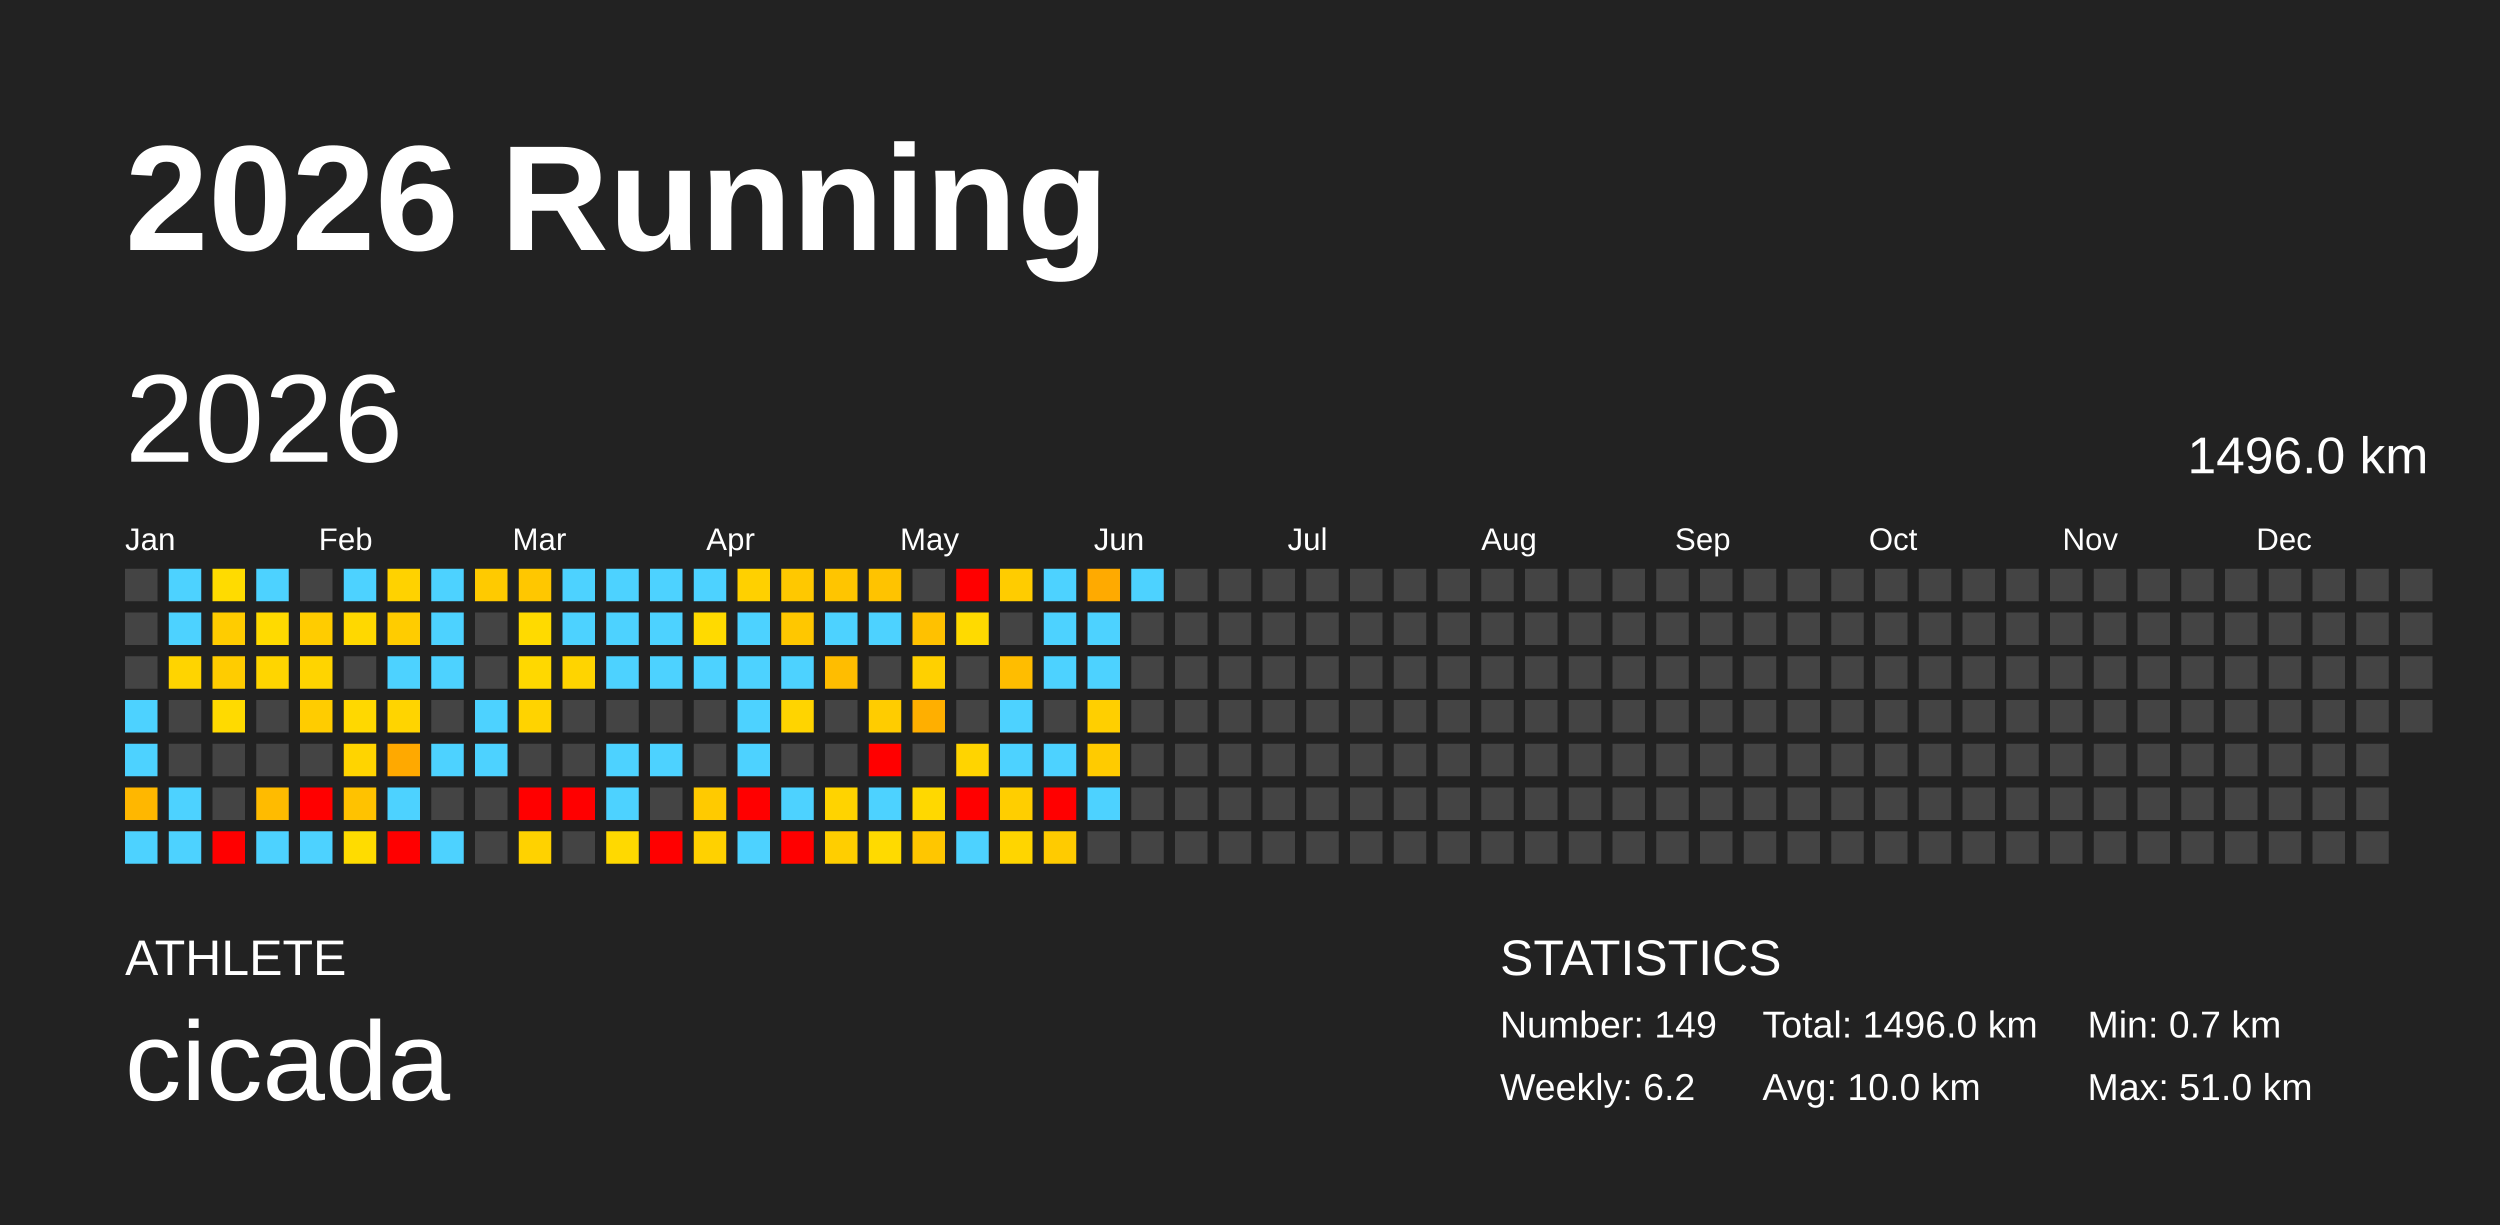
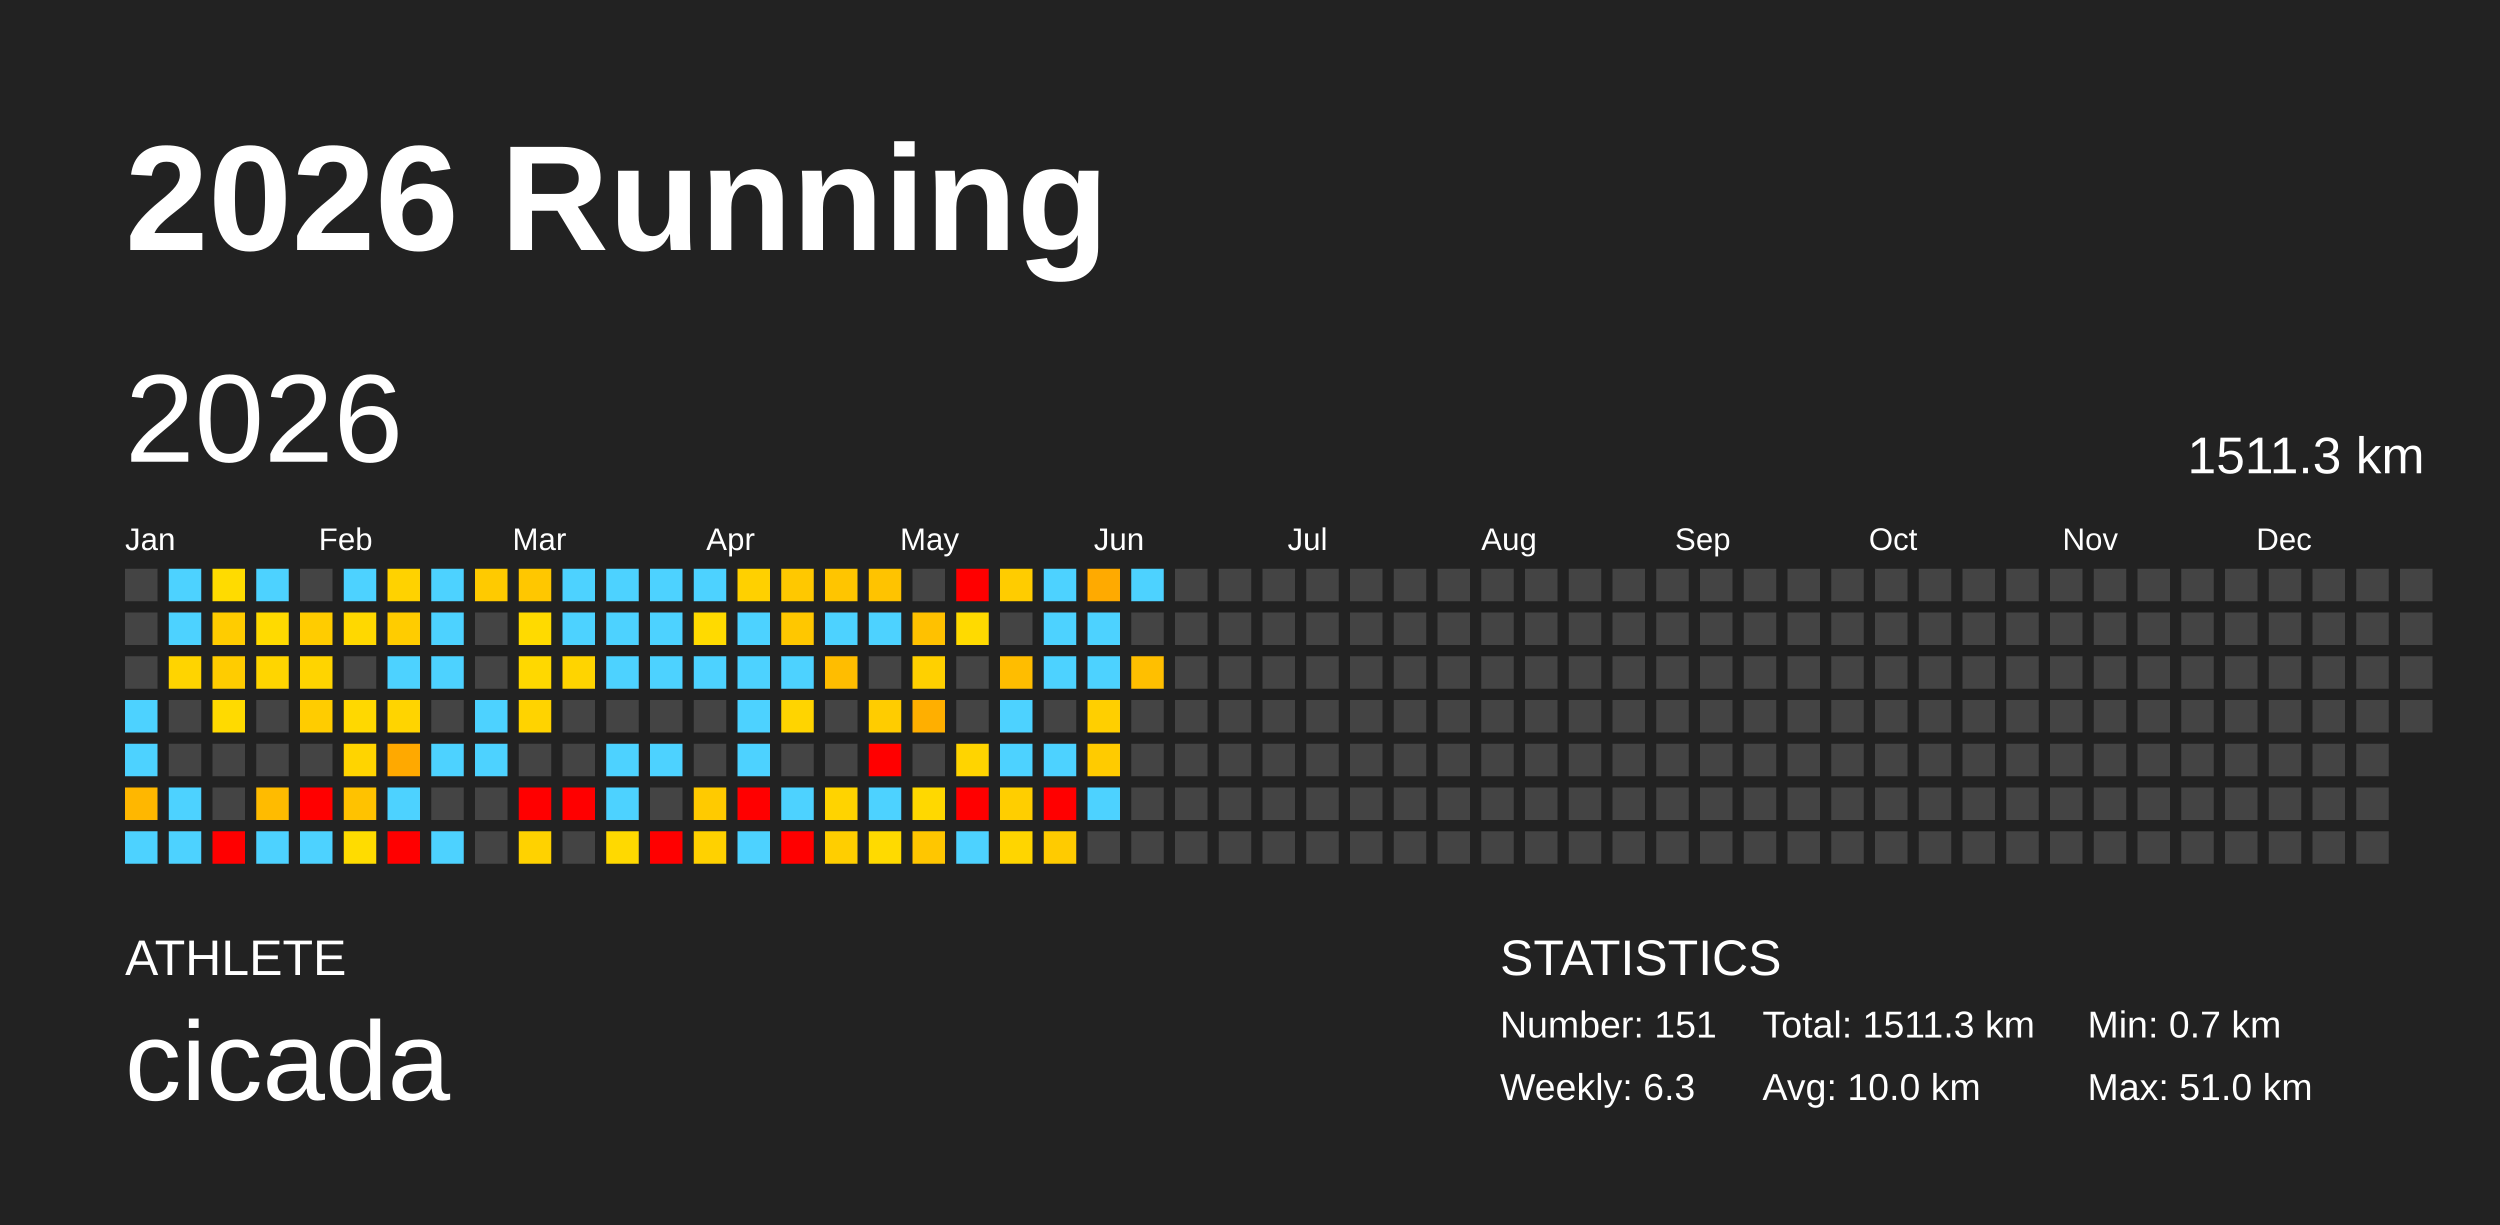
<svg xmlns="http://www.w3.org/2000/svg" baseProfile="full" height="98mm" version="1.1" viewBox="0,0,200,98" width="200mm">
  <defs />
  <rect fill="#222222" height="98" width="200" x="0" y="0" />
  <text fill="#FFFFFF" style="font-size:12px; font-family:Arial; font-weight:bold;" x="10" y="20">2026 Running</text>
  <text fill="#FFFFFF" style="font-size:4px; font-family:Arial" x="10" y="78">ATHLETE</text>
  <text fill="#FFFFFF" style="font-size:9px; font-family:Arial" x="10" y="88">cicada</text>
  <text fill="#FFFFFF" style="font-size:4px; font-family:Arial" x="120" y="78">STATISTICS</text>
-   <text fill="#FFFFFF" style="font-size:3px; font-family:Arial" x="120" y="83">Number: 149</text>
-   <text fill="#FFFFFF" style="font-size:3px; font-family:Arial" x="120" y="88">Weekly: 6.2</text>
-   <text fill="#FFFFFF" style="font-size:3px; font-family:Arial" x="141" y="83">Total: 1496.0 km</text>
+   <text fill="#FFFFFF" style="font-size:3px; font-family:Arial" x="120" y="83">Number: 151</text>
+   <text fill="#FFFFFF" style="font-size:3px; font-family:Arial" x="120" y="88">Weekly: 6.3</text>
+   <text fill="#FFFFFF" style="font-size:3px; font-family:Arial" x="141" y="83">Total: 1511.3 km</text>
  <text fill="#FFFFFF" style="font-size:3px; font-family:Arial" x="141" y="88">Avg: 10.0 km</text>
  <text fill="#FFFFFF" style="font-size:3px; font-family:Arial" x="167" y="83">Min: 0.7 km</text>
  <text fill="#FFFFFF" style="font-size:3px; font-family:Arial" x="167" y="88">Max: 51.0 km</text>
  <text dominant-baseline="hanging" fill="#FFFFFF" style="font-size:10.0px; font-family:Arial;" x="10" y="30">2026</text>
-   <text dominant-baseline="hanging" fill="#FFFFFF" style="font-size:4.125px; font-family:Arial;" x="175" y="35">1496.0 km</text>
+   <text dominant-baseline="hanging" fill="#FFFFFF" style="font-size:4.125px; font-family:Arial;" x="175" y="35">1511.3 km</text>
  <text fill="#FFFFFF" style="font-size:2.5px; font-family:Arial" x="10.0" y="44">Jan</text>
  <text fill="#FFFFFF" style="font-size:2.5px; font-family:Arial" x="25.5" y="44">Feb</text>
  <text fill="#FFFFFF" style="font-size:2.5px; font-family:Arial" x="41.0" y="44">Mar</text>
  <text fill="#FFFFFF" style="font-size:2.5px; font-family:Arial" x="56.5" y="44">Apr</text>
  <text fill="#FFFFFF" style="font-size:2.5px; font-family:Arial" x="72.0" y="44">May</text>
  <text fill="#FFFFFF" style="font-size:2.5px; font-family:Arial" x="87.5" y="44">Jun</text>
  <text fill="#FFFFFF" style="font-size:2.5px; font-family:Arial" x="103.0" y="44">Jul</text>
  <text fill="#FFFFFF" style="font-size:2.5px; font-family:Arial" x="118.5" y="44">Aug</text>
  <text fill="#FFFFFF" style="font-size:2.5px; font-family:Arial" x="134.0" y="44">Sep</text>
  <text fill="#FFFFFF" style="font-size:2.5px; font-family:Arial" x="149.5" y="44">Oct</text>
  <text fill="#FFFFFF" style="font-size:2.5px; font-family:Arial" x="165.0" y="44">Nov</text>
  <text fill="#FFFFFF" style="font-size:2.5px; font-family:Arial" x="180.5" y="44">Dec</text>
  <rect fill="#444444" height="2.6" width="2.6" x="10.0" y="45.5" />
  <rect fill="#444444" height="2.6" width="2.6" x="10.0" y="49.0" />
  <rect fill="#444444" height="2.6" width="2.6" x="10.0" y="52.5" />
  <rect fill="#4dd2ff" height="2.6" width="2.6" x="10.0" y="56.0" />
  <rect fill="#4dd2ff" height="2.6" width="2.6" x="10.0" y="59.5" />
  <rect fill="#ffb700" height="2.6" width="2.6" x="10.0" y="63.0" />
  <rect fill="#4dd2ff" height="2.6" width="2.6" x="10.0" y="66.5" />
  <rect fill="#4dd2ff" height="2.6" width="2.6" x="13.5" y="45.5" />
  <rect fill="#4dd2ff" height="2.6" width="2.6" x="13.5" y="49.0" />
  <rect fill="#ffd400" height="2.6" width="2.6" x="13.5" y="52.5" />
  <rect fill="#444444" height="2.6" width="2.6" x="13.5" y="56.0" />
  <rect fill="#444444" height="2.6" width="2.6" x="13.5" y="59.5" />
  <rect fill="#4dd2ff" height="2.6" width="2.6" x="13.5" y="63.0" />
  <rect fill="#4dd2ff" height="2.6" width="2.6" x="13.5" y="66.5" />
  <rect fill="#ffdb00" height="2.6" width="2.6" x="17.0" y="45.5" />
  <rect fill="#ffcc00" height="2.6" width="2.6" x="17.0" y="49.0" />
  <rect fill="#ffcc00" height="2.6" width="2.6" x="17.0" y="52.5" />
  <rect fill="#ffda00" height="2.6" width="2.6" x="17.0" y="56.0" />
  <rect fill="#444444" height="2.6" width="2.6" x="17.0" y="59.5" />
  <rect fill="#444444" height="2.6" width="2.6" x="17.0" y="63.0" />
  <rect fill="red" height="2.6" width="2.6" x="17.0" y="66.5" />
  <rect fill="#4dd2ff" height="2.6" width="2.6" x="20.5" y="45.5" />
  <rect fill="#ffda00" height="2.6" width="2.6" x="20.5" y="49.0" />
  <rect fill="#ffd500" height="2.6" width="2.6" x="20.5" y="52.5" />
  <rect fill="#444444" height="2.6" width="2.6" x="20.5" y="56.0" />
  <rect fill="#444444" height="2.6" width="2.6" x="20.5" y="59.5" />
  <rect fill="#ffbb00" height="2.6" width="2.6" x="20.5" y="63.0" />
  <rect fill="#4dd2ff" height="2.6" width="2.6" x="20.5" y="66.5" />
  <rect fill="#444444" height="2.6" width="2.6" x="24.0" y="45.5" />
  <rect fill="#ffcc00" height="2.6" width="2.6" x="24.0" y="49.0" />
  <rect fill="#ffd400" height="2.6" width="2.6" x="24.0" y="52.5" />
  <rect fill="#ffcc00" height="2.6" width="2.6" x="24.0" y="56.0" />
  <rect fill="#444444" height="2.6" width="2.6" x="24.0" y="59.5" />
  <rect fill="red" height="2.6" width="2.6" x="24.0" y="63.0" />
  <rect fill="#4dd2ff" height="2.6" width="2.6" x="24.0" y="66.5" />
  <rect fill="#4dd2ff" height="2.6" width="2.6" x="27.5" y="45.5" />
  <rect fill="#ffd800" height="2.6" width="2.6" x="27.5" y="49.0" />
  <rect fill="#444444" height="2.6" width="2.6" x="27.5" y="52.5" />
  <rect fill="#ffd800" height="2.6" width="2.6" x="27.5" y="56.0" />
  <rect fill="#ffd400" height="2.6" width="2.6" x="27.5" y="59.5" />
  <rect fill="#ffc200" height="2.6" width="2.6" x="27.5" y="63.0" />
  <rect fill="#ffdc00" height="2.6" width="2.6" x="27.5" y="66.5" />
  <rect fill="#ffd200" height="2.6" width="2.6" x="31.0" y="45.5" />
  <rect fill="#ffcc00" height="2.6" width="2.6" x="31.0" y="49.0" />
  <rect fill="#4dd2ff" height="2.6" width="2.6" x="31.0" y="52.5" />
  <rect fill="#ffd400" height="2.6" width="2.6" x="31.0" y="56.0" />
  <rect fill="#ffa900" height="2.6" width="2.6" x="31.0" y="59.5" />
  <rect fill="#4dd2ff" height="2.6" width="2.6" x="31.0" y="63.0" />
  <rect fill="red" height="2.6" width="2.6" x="31.0" y="66.5" />
  <rect fill="#4dd2ff" height="2.6" width="2.6" x="34.5" y="45.5" />
  <rect fill="#4dd2ff" height="2.6" width="2.6" x="34.5" y="49.0" />
  <rect fill="#4dd2ff" height="2.6" width="2.6" x="34.5" y="52.5" />
  <rect fill="#444444" height="2.6" width="2.6" x="34.5" y="56.0" />
  <rect fill="#4dd2ff" height="2.6" width="2.6" x="34.5" y="59.5" />
  <rect fill="#444444" height="2.6" width="2.6" x="34.5" y="63.0" />
  <rect fill="#4dd2ff" height="2.6" width="2.6" x="34.5" y="66.5" />
  <rect fill="#ffca00" height="2.6" width="2.6" x="38.0" y="45.5" />
  <rect fill="#444444" height="2.6" width="2.6" x="38.0" y="49.0" />
  <rect fill="#444444" height="2.6" width="2.6" x="38.0" y="52.5" />
  <rect fill="#4dd2ff" height="2.6" width="2.6" x="38.0" y="56.0" />
  <rect fill="#4dd2ff" height="2.6" width="2.6" x="38.0" y="59.5" />
  <rect fill="#444444" height="2.6" width="2.6" x="38.0" y="63.0" />
  <rect fill="#444444" height="2.6" width="2.6" x="38.0" y="66.5" />
  <rect fill="#ffc700" height="2.6" width="2.6" x="41.5" y="45.5" />
  <rect fill="#ffda00" height="2.6" width="2.6" x="41.5" y="49.0" />
  <rect fill="#ffd800" height="2.6" width="2.6" x="41.5" y="52.5" />
  <rect fill="#ffd300" height="2.6" width="2.6" x="41.5" y="56.0" />
  <rect fill="#444444" height="2.6" width="2.6" x="41.5" y="59.5" />
  <rect fill="red" height="2.6" width="2.6" x="41.5" y="63.0" />
  <rect fill="#ffd200" height="2.6" width="2.6" x="41.5" y="66.5" />
  <rect fill="#4dd2ff" height="2.6" width="2.6" x="45.0" y="45.5" />
  <rect fill="#4dd2ff" height="2.6" width="2.6" x="45.0" y="49.0" />
  <rect fill="#ffd400" height="2.6" width="2.6" x="45.0" y="52.5" />
  <rect fill="#444444" height="2.6" width="2.6" x="45.0" y="56.0" />
  <rect fill="#444444" height="2.6" width="2.6" x="45.0" y="59.5" />
  <rect fill="red" height="2.6" width="2.6" x="45.0" y="63.0" />
  <rect fill="#444444" height="2.6" width="2.6" x="45.0" y="66.5" />
  <rect fill="#4dd2ff" height="2.6" width="2.6" x="48.5" y="45.5" />
  <rect fill="#4dd2ff" height="2.6" width="2.6" x="48.5" y="49.0" />
  <rect fill="#4dd2ff" height="2.6" width="2.6" x="48.5" y="52.5" />
  <rect fill="#444444" height="2.6" width="2.6" x="48.5" y="56.0" />
  <rect fill="#4dd2ff" height="2.6" width="2.6" x="48.5" y="59.5" />
  <rect fill="#4dd2ff" height="2.6" width="2.6" x="48.5" y="63.0" />
  <rect fill="#ffd900" height="2.6" width="2.6" x="48.5" y="66.5" />
  <rect fill="#4dd2ff" height="2.6" width="2.6" x="52.0" y="45.5" />
  <rect fill="#4dd2ff" height="2.6" width="2.6" x="52.0" y="49.0" />
  <rect fill="#4dd2ff" height="2.6" width="2.6" x="52.0" y="52.5" />
  <rect fill="#444444" height="2.6" width="2.6" x="52.0" y="56.0" />
  <rect fill="#4dd2ff" height="2.6" width="2.6" x="52.0" y="59.5" />
  <rect fill="#444444" height="2.6" width="2.6" x="52.0" y="63.0" />
  <rect fill="red" height="2.6" width="2.6" x="52.0" y="66.5" />
  <rect fill="#4dd2ff" height="2.6" width="2.6" x="55.5" y="45.5" />
  <rect fill="#ffda00" height="2.6" width="2.6" x="55.5" y="49.0" />
  <rect fill="#4dd2ff" height="2.6" width="2.6" x="55.5" y="52.5" />
  <rect fill="#444444" height="2.6" width="2.6" x="55.5" y="56.0" />
  <rect fill="#444444" height="2.6" width="2.6" x="55.5" y="59.5" />
  <rect fill="#ffca00" height="2.6" width="2.6" x="55.5" y="63.0" />
  <rect fill="#ffd100" height="2.6" width="2.6" x="55.5" y="66.5" />
  <rect fill="#ffd000" height="2.6" width="2.6" x="59.0" y="45.5" />
  <rect fill="#4dd2ff" height="2.6" width="2.6" x="59.0" y="49.0" />
  <rect fill="#4dd2ff" height="2.6" width="2.6" x="59.0" y="52.5" />
  <rect fill="#4dd2ff" height="2.6" width="2.6" x="59.0" y="56.0" />
  <rect fill="#4dd2ff" height="2.6" width="2.6" x="59.0" y="59.5" />
  <rect fill="red" height="2.6" width="2.6" x="59.0" y="63.0" />
  <rect fill="#4dd2ff" height="2.6" width="2.6" x="59.0" y="66.5" />
  <rect fill="#ffc800" height="2.6" width="2.6" x="62.5" y="45.5" />
  <rect fill="#ffc700" height="2.6" width="2.6" x="62.5" y="49.0" />
  <rect fill="#4dd2ff" height="2.6" width="2.6" x="62.5" y="52.5" />
  <rect fill="#ffd400" height="2.6" width="2.6" x="62.5" y="56.0" />
  <rect fill="#444444" height="2.6" width="2.6" x="62.5" y="59.5" />
  <rect fill="#4dd2ff" height="2.6" width="2.6" x="62.5" y="63.0" />
  <rect fill="red" height="2.6" width="2.6" x="62.5" y="66.5" />
  <rect fill="#ffc500" height="2.6" width="2.6" x="66.0" y="45.5" />
  <rect fill="#4dd2ff" height="2.6" width="2.6" x="66.0" y="49.0" />
  <rect fill="#ffbd00" height="2.6" width="2.6" x="66.0" y="52.5" />
  <rect fill="#444444" height="2.6" width="2.6" x="66.0" y="56.0" />
  <rect fill="#444444" height="2.6" width="2.6" x="66.0" y="59.5" />
  <rect fill="#ffd300" height="2.6" width="2.6" x="66.0" y="63.0" />
  <rect fill="#ffce00" height="2.6" width="2.6" x="66.0" y="66.5" />
  <rect fill="#ffc300" height="2.6" width="2.6" x="69.5" y="45.5" />
  <rect fill="#4dd2ff" height="2.6" width="2.6" x="69.5" y="49.0" />
  <rect fill="#444444" height="2.6" width="2.6" x="69.5" y="52.5" />
  <rect fill="#ffcc00" height="2.6" width="2.6" x="69.5" y="56.0" />
  <rect fill="red" height="2.6" width="2.6" x="69.5" y="59.5" />
  <rect fill="#4dd2ff" height="2.6" width="2.6" x="69.5" y="63.0" />
  <rect fill="#ffda00" height="2.6" width="2.6" x="69.5" y="66.5" />
  <rect fill="#444444" height="2.6" width="2.6" x="73.0" y="45.5" />
  <rect fill="#ffc100" height="2.6" width="2.6" x="73.0" y="49.0" />
  <rect fill="#ffd000" height="2.6" width="2.6" x="73.0" y="52.5" />
  <rect fill="#ffaf00" height="2.6" width="2.6" x="73.0" y="56.0" />
  <rect fill="#444444" height="2.6" width="2.6" x="73.0" y="59.5" />
  <rect fill="#ffd800" height="2.6" width="2.6" x="73.0" y="63.0" />
  <rect fill="#ffc600" height="2.6" width="2.6" x="73.0" y="66.5" />
  <rect fill="red" height="2.6" width="2.6" x="76.5" y="45.5" />
  <rect fill="#ffda00" height="2.6" width="2.6" x="76.5" y="49.0" />
  <rect fill="#444444" height="2.6" width="2.6" x="76.5" y="52.5" />
  <rect fill="#444444" height="2.6" width="2.6" x="76.5" y="56.0" />
  <rect fill="#ffd400" height="2.6" width="2.6" x="76.5" y="59.5" />
  <rect fill="red" height="2.6" width="2.6" x="76.5" y="63.0" />
  <rect fill="#4dd2ff" height="2.6" width="2.6" x="76.5" y="66.5" />
  <rect fill="#ffcc00" height="2.6" width="2.6" x="80.0" y="45.5" />
  <rect fill="#444444" height="2.6" width="2.6" x="80.0" y="49.0" />
  <rect fill="#ffbd00" height="2.6" width="2.6" x="80.0" y="52.5" />
  <rect fill="#4dd2ff" height="2.6" width="2.6" x="80.0" y="56.0" />
  <rect fill="#4dd2ff" height="2.6" width="2.6" x="80.0" y="59.5" />
  <rect fill="#ffce00" height="2.6" width="2.6" x="80.0" y="63.0" />
  <rect fill="#ffd500" height="2.6" width="2.6" x="80.0" y="66.5" />
  <rect fill="#4dd2ff" height="2.6" width="2.6" x="83.5" y="45.5" />
  <rect fill="#4dd2ff" height="2.6" width="2.6" x="83.5" y="49.0" />
  <rect fill="#4dd2ff" height="2.6" width="2.6" x="83.5" y="52.5" />
  <rect fill="#444444" height="2.6" width="2.6" x="83.5" y="56.0" />
  <rect fill="#4dd2ff" height="2.6" width="2.6" x="83.5" y="59.5" />
  <rect fill="red" height="2.6" width="2.6" x="83.5" y="63.0" />
  <rect fill="#ffcb00" height="2.6" width="2.6" x="83.5" y="66.5" />
  <rect fill="#ffaa00" height="2.6" width="2.6" x="87.0" y="45.5" />
  <rect fill="#4dd2ff" height="2.6" width="2.6" x="87.0" y="49.0" />
  <rect fill="#4dd2ff" height="2.6" width="2.6" x="87.0" y="52.5" />
  <rect fill="#ffcf00" height="2.6" width="2.6" x="87.0" y="56.0" />
  <rect fill="#ffcb00" height="2.6" width="2.6" x="87.0" y="59.5" />
  <rect fill="#4dd2ff" height="2.6" width="2.6" x="87.0" y="63.0" />
  <rect fill="#444444" height="2.6" width="2.6" x="87.0" y="66.5" />
  <rect fill="#4dd2ff" height="2.6" width="2.6" x="90.5" y="45.5" />
  <rect fill="#444444" height="2.6" width="2.6" x="90.5" y="49.0" />
-   <rect fill="#444444" height="2.6" width="2.6" x="90.5" y="52.5" />
+   <rect fill="#ffbf00" height="2.6" width="2.6" x="90.5" y="52.5" />
  <rect fill="#444444" height="2.6" width="2.6" x="90.5" y="56.0" />
  <rect fill="#444444" height="2.6" width="2.6" x="90.5" y="59.5" />
  <rect fill="#444444" height="2.6" width="2.6" x="90.5" y="63.0" />
  <rect fill="#444444" height="2.6" width="2.6" x="90.5" y="66.5" />
  <rect fill="#444444" height="2.6" width="2.6" x="94.0" y="45.5" />
  <rect fill="#444444" height="2.6" width="2.6" x="94.0" y="49.0" />
  <rect fill="#444444" height="2.6" width="2.6" x="94.0" y="52.5" />
  <rect fill="#444444" height="2.6" width="2.6" x="94.0" y="56.0" />
  <rect fill="#444444" height="2.6" width="2.6" x="94.0" y="59.5" />
  <rect fill="#444444" height="2.6" width="2.6" x="94.0" y="63.0" />
  <rect fill="#444444" height="2.6" width="2.6" x="94.0" y="66.5" />
  <rect fill="#444444" height="2.6" width="2.6" x="97.5" y="45.5" />
  <rect fill="#444444" height="2.6" width="2.6" x="97.5" y="49.0" />
  <rect fill="#444444" height="2.6" width="2.6" x="97.5" y="52.5" />
  <rect fill="#444444" height="2.6" width="2.6" x="97.5" y="56.0" />
  <rect fill="#444444" height="2.6" width="2.6" x="97.5" y="59.5" />
  <rect fill="#444444" height="2.6" width="2.6" x="97.5" y="63.0" />
  <rect fill="#444444" height="2.6" width="2.6" x="97.5" y="66.5" />
  <rect fill="#444444" height="2.6" width="2.6" x="101.0" y="45.5" />
  <rect fill="#444444" height="2.6" width="2.6" x="101.0" y="49.0" />
  <rect fill="#444444" height="2.6" width="2.6" x="101.0" y="52.5" />
  <rect fill="#444444" height="2.6" width="2.6" x="101.0" y="56.0" />
  <rect fill="#444444" height="2.6" width="2.6" x="101.0" y="59.5" />
  <rect fill="#444444" height="2.6" width="2.6" x="101.0" y="63.0" />
  <rect fill="#444444" height="2.6" width="2.6" x="101.0" y="66.5" />
  <rect fill="#444444" height="2.6" width="2.6" x="104.5" y="45.5" />
  <rect fill="#444444" height="2.6" width="2.6" x="104.5" y="49.0" />
  <rect fill="#444444" height="2.6" width="2.6" x="104.5" y="52.5" />
  <rect fill="#444444" height="2.6" width="2.6" x="104.5" y="56.0" />
  <rect fill="#444444" height="2.6" width="2.6" x="104.5" y="59.5" />
  <rect fill="#444444" height="2.6" width="2.6" x="104.5" y="63.0" />
  <rect fill="#444444" height="2.6" width="2.6" x="104.5" y="66.5" />
  <rect fill="#444444" height="2.6" width="2.6" x="108.0" y="45.5" />
  <rect fill="#444444" height="2.6" width="2.6" x="108.0" y="49.0" />
  <rect fill="#444444" height="2.6" width="2.6" x="108.0" y="52.5" />
  <rect fill="#444444" height="2.6" width="2.6" x="108.0" y="56.0" />
  <rect fill="#444444" height="2.6" width="2.6" x="108.0" y="59.5" />
  <rect fill="#444444" height="2.6" width="2.6" x="108.0" y="63.0" />
  <rect fill="#444444" height="2.6" width="2.6" x="108.0" y="66.5" />
  <rect fill="#444444" height="2.6" width="2.6" x="111.5" y="45.5" />
  <rect fill="#444444" height="2.6" width="2.6" x="111.5" y="49.0" />
  <rect fill="#444444" height="2.6" width="2.6" x="111.5" y="52.5" />
  <rect fill="#444444" height="2.6" width="2.6" x="111.5" y="56.0" />
  <rect fill="#444444" height="2.6" width="2.6" x="111.5" y="59.5" />
  <rect fill="#444444" height="2.6" width="2.6" x="111.5" y="63.0" />
  <rect fill="#444444" height="2.6" width="2.6" x="111.5" y="66.5" />
  <rect fill="#444444" height="2.6" width="2.6" x="115.0" y="45.5" />
  <rect fill="#444444" height="2.6" width="2.6" x="115.0" y="49.0" />
  <rect fill="#444444" height="2.6" width="2.6" x="115.0" y="52.5" />
  <rect fill="#444444" height="2.6" width="2.6" x="115.0" y="56.0" />
  <rect fill="#444444" height="2.6" width="2.6" x="115.0" y="59.5" />
  <rect fill="#444444" height="2.6" width="2.6" x="115.0" y="63.0" />
  <rect fill="#444444" height="2.6" width="2.6" x="115.0" y="66.5" />
  <rect fill="#444444" height="2.6" width="2.6" x="118.5" y="45.5" />
  <rect fill="#444444" height="2.6" width="2.6" x="118.5" y="49.0" />
  <rect fill="#444444" height="2.6" width="2.6" x="118.5" y="52.5" />
  <rect fill="#444444" height="2.6" width="2.6" x="118.5" y="56.0" />
  <rect fill="#444444" height="2.6" width="2.6" x="118.5" y="59.5" />
  <rect fill="#444444" height="2.6" width="2.6" x="118.5" y="63.0" />
  <rect fill="#444444" height="2.6" width="2.6" x="118.5" y="66.5" />
  <rect fill="#444444" height="2.6" width="2.6" x="122.0" y="45.5" />
  <rect fill="#444444" height="2.6" width="2.6" x="122.0" y="49.0" />
  <rect fill="#444444" height="2.6" width="2.6" x="122.0" y="52.5" />
  <rect fill="#444444" height="2.6" width="2.6" x="122.0" y="56.0" />
  <rect fill="#444444" height="2.6" width="2.6" x="122.0" y="59.5" />
  <rect fill="#444444" height="2.6" width="2.6" x="122.0" y="63.0" />
  <rect fill="#444444" height="2.6" width="2.6" x="122.0" y="66.5" />
  <rect fill="#444444" height="2.6" width="2.6" x="125.5" y="45.5" />
  <rect fill="#444444" height="2.6" width="2.6" x="125.5" y="49.0" />
  <rect fill="#444444" height="2.6" width="2.6" x="125.5" y="52.5" />
  <rect fill="#444444" height="2.6" width="2.6" x="125.5" y="56.0" />
  <rect fill="#444444" height="2.6" width="2.6" x="125.5" y="59.5" />
  <rect fill="#444444" height="2.6" width="2.6" x="125.5" y="63.0" />
  <rect fill="#444444" height="2.6" width="2.6" x="125.5" y="66.5" />
  <rect fill="#444444" height="2.6" width="2.6" x="129.0" y="45.5" />
  <rect fill="#444444" height="2.6" width="2.6" x="129.0" y="49.0" />
  <rect fill="#444444" height="2.6" width="2.6" x="129.0" y="52.5" />
  <rect fill="#444444" height="2.6" width="2.6" x="129.0" y="56.0" />
  <rect fill="#444444" height="2.6" width="2.6" x="129.0" y="59.5" />
  <rect fill="#444444" height="2.6" width="2.6" x="129.0" y="63.0" />
  <rect fill="#444444" height="2.6" width="2.6" x="129.0" y="66.5" />
  <rect fill="#444444" height="2.6" width="2.6" x="132.5" y="45.5" />
  <rect fill="#444444" height="2.6" width="2.6" x="132.5" y="49.0" />
  <rect fill="#444444" height="2.6" width="2.6" x="132.5" y="52.5" />
  <rect fill="#444444" height="2.6" width="2.6" x="132.5" y="56.0" />
  <rect fill="#444444" height="2.6" width="2.6" x="132.5" y="59.5" />
  <rect fill="#444444" height="2.6" width="2.6" x="132.5" y="63.0" />
  <rect fill="#444444" height="2.6" width="2.6" x="132.5" y="66.5" />
  <rect fill="#444444" height="2.6" width="2.6" x="136.0" y="45.5" />
  <rect fill="#444444" height="2.6" width="2.6" x="136.0" y="49.0" />
  <rect fill="#444444" height="2.6" width="2.6" x="136.0" y="52.5" />
  <rect fill="#444444" height="2.6" width="2.6" x="136.0" y="56.0" />
  <rect fill="#444444" height="2.6" width="2.6" x="136.0" y="59.5" />
  <rect fill="#444444" height="2.6" width="2.6" x="136.0" y="63.0" />
  <rect fill="#444444" height="2.6" width="2.6" x="136.0" y="66.5" />
  <rect fill="#444444" height="2.6" width="2.6" x="139.5" y="45.5" />
  <rect fill="#444444" height="2.6" width="2.6" x="139.5" y="49.0" />
  <rect fill="#444444" height="2.6" width="2.6" x="139.5" y="52.5" />
  <rect fill="#444444" height="2.6" width="2.6" x="139.5" y="56.0" />
  <rect fill="#444444" height="2.6" width="2.6" x="139.5" y="59.5" />
  <rect fill="#444444" height="2.6" width="2.6" x="139.5" y="63.0" />
  <rect fill="#444444" height="2.6" width="2.6" x="139.5" y="66.5" />
  <rect fill="#444444" height="2.6" width="2.6" x="143.0" y="45.5" />
  <rect fill="#444444" height="2.6" width="2.6" x="143.0" y="49.0" />
  <rect fill="#444444" height="2.6" width="2.6" x="143.0" y="52.5" />
  <rect fill="#444444" height="2.6" width="2.6" x="143.0" y="56.0" />
  <rect fill="#444444" height="2.6" width="2.6" x="143.0" y="59.5" />
  <rect fill="#444444" height="2.6" width="2.6" x="143.0" y="63.0" />
  <rect fill="#444444" height="2.6" width="2.6" x="143.0" y="66.5" />
  <rect fill="#444444" height="2.6" width="2.6" x="146.5" y="45.5" />
  <rect fill="#444444" height="2.6" width="2.6" x="146.5" y="49.0" />
  <rect fill="#444444" height="2.6" width="2.6" x="146.5" y="52.5" />
  <rect fill="#444444" height="2.6" width="2.6" x="146.5" y="56.0" />
  <rect fill="#444444" height="2.6" width="2.6" x="146.5" y="59.5" />
  <rect fill="#444444" height="2.6" width="2.6" x="146.5" y="63.0" />
  <rect fill="#444444" height="2.6" width="2.6" x="146.5" y="66.5" />
  <rect fill="#444444" height="2.6" width="2.6" x="150.0" y="45.5" />
  <rect fill="#444444" height="2.6" width="2.6" x="150.0" y="49.0" />
  <rect fill="#444444" height="2.6" width="2.6" x="150.0" y="52.5" />
  <rect fill="#444444" height="2.6" width="2.6" x="150.0" y="56.0" />
  <rect fill="#444444" height="2.6" width="2.6" x="150.0" y="59.5" />
  <rect fill="#444444" height="2.6" width="2.6" x="150.0" y="63.0" />
  <rect fill="#444444" height="2.6" width="2.6" x="150.0" y="66.5" />
  <rect fill="#444444" height="2.6" width="2.6" x="153.5" y="45.5" />
  <rect fill="#444444" height="2.6" width="2.6" x="153.5" y="49.0" />
  <rect fill="#444444" height="2.6" width="2.6" x="153.5" y="52.5" />
  <rect fill="#444444" height="2.6" width="2.6" x="153.5" y="56.0" />
  <rect fill="#444444" height="2.6" width="2.6" x="153.5" y="59.5" />
  <rect fill="#444444" height="2.6" width="2.6" x="153.5" y="63.0" />
  <rect fill="#444444" height="2.6" width="2.6" x="153.5" y="66.5" />
  <rect fill="#444444" height="2.6" width="2.6" x="157.0" y="45.5" />
  <rect fill="#444444" height="2.6" width="2.6" x="157.0" y="49.0" />
  <rect fill="#444444" height="2.6" width="2.6" x="157.0" y="52.5" />
  <rect fill="#444444" height="2.6" width="2.6" x="157.0" y="56.0" />
  <rect fill="#444444" height="2.6" width="2.6" x="157.0" y="59.5" />
  <rect fill="#444444" height="2.6" width="2.6" x="157.0" y="63.0" />
  <rect fill="#444444" height="2.6" width="2.6" x="157.0" y="66.5" />
  <rect fill="#444444" height="2.6" width="2.6" x="160.5" y="45.5" />
  <rect fill="#444444" height="2.6" width="2.6" x="160.5" y="49.0" />
  <rect fill="#444444" height="2.6" width="2.6" x="160.5" y="52.5" />
  <rect fill="#444444" height="2.6" width="2.6" x="160.5" y="56.0" />
  <rect fill="#444444" height="2.6" width="2.6" x="160.5" y="59.5" />
  <rect fill="#444444" height="2.6" width="2.6" x="160.5" y="63.0" />
  <rect fill="#444444" height="2.6" width="2.6" x="160.5" y="66.5" />
  <rect fill="#444444" height="2.6" width="2.6" x="164.0" y="45.5" />
  <rect fill="#444444" height="2.6" width="2.6" x="164.0" y="49.0" />
  <rect fill="#444444" height="2.6" width="2.6" x="164.0" y="52.5" />
  <rect fill="#444444" height="2.6" width="2.6" x="164.0" y="56.0" />
  <rect fill="#444444" height="2.6" width="2.6" x="164.0" y="59.5" />
  <rect fill="#444444" height="2.6" width="2.6" x="164.0" y="63.0" />
  <rect fill="#444444" height="2.6" width="2.6" x="164.0" y="66.5" />
  <rect fill="#444444" height="2.6" width="2.6" x="167.5" y="45.5" />
  <rect fill="#444444" height="2.6" width="2.6" x="167.5" y="49.0" />
  <rect fill="#444444" height="2.6" width="2.6" x="167.5" y="52.5" />
  <rect fill="#444444" height="2.6" width="2.6" x="167.5" y="56.0" />
  <rect fill="#444444" height="2.6" width="2.6" x="167.5" y="59.5" />
  <rect fill="#444444" height="2.6" width="2.6" x="167.5" y="63.0" />
  <rect fill="#444444" height="2.6" width="2.6" x="167.5" y="66.5" />
  <rect fill="#444444" height="2.6" width="2.6" x="171.0" y="45.5" />
  <rect fill="#444444" height="2.6" width="2.6" x="171.0" y="49.0" />
  <rect fill="#444444" height="2.6" width="2.6" x="171.0" y="52.5" />
  <rect fill="#444444" height="2.6" width="2.6" x="171.0" y="56.0" />
  <rect fill="#444444" height="2.6" width="2.6" x="171.0" y="59.5" />
  <rect fill="#444444" height="2.6" width="2.6" x="171.0" y="63.0" />
  <rect fill="#444444" height="2.6" width="2.6" x="171.0" y="66.5" />
  <rect fill="#444444" height="2.6" width="2.6" x="174.5" y="45.5" />
  <rect fill="#444444" height="2.6" width="2.6" x="174.5" y="49.0" />
  <rect fill="#444444" height="2.6" width="2.6" x="174.5" y="52.5" />
  <rect fill="#444444" height="2.6" width="2.6" x="174.5" y="56.0" />
  <rect fill="#444444" height="2.6" width="2.6" x="174.5" y="59.5" />
  <rect fill="#444444" height="2.6" width="2.6" x="174.5" y="63.0" />
  <rect fill="#444444" height="2.6" width="2.6" x="174.5" y="66.5" />
  <rect fill="#444444" height="2.6" width="2.6" x="178.0" y="45.5" />
  <rect fill="#444444" height="2.6" width="2.6" x="178.0" y="49.0" />
  <rect fill="#444444" height="2.6" width="2.6" x="178.0" y="52.5" />
  <rect fill="#444444" height="2.6" width="2.6" x="178.0" y="56.0" />
  <rect fill="#444444" height="2.6" width="2.6" x="178.0" y="59.5" />
  <rect fill="#444444" height="2.6" width="2.6" x="178.0" y="63.0" />
  <rect fill="#444444" height="2.6" width="2.6" x="178.0" y="66.5" />
  <rect fill="#444444" height="2.6" width="2.6" x="181.5" y="45.5" />
  <rect fill="#444444" height="2.6" width="2.6" x="181.5" y="49.0" />
  <rect fill="#444444" height="2.6" width="2.6" x="181.5" y="52.5" />
  <rect fill="#444444" height="2.6" width="2.6" x="181.5" y="56.0" />
  <rect fill="#444444" height="2.6" width="2.6" x="181.5" y="59.5" />
  <rect fill="#444444" height="2.6" width="2.6" x="181.5" y="63.0" />
  <rect fill="#444444" height="2.6" width="2.6" x="181.5" y="66.5" />
  <rect fill="#444444" height="2.6" width="2.6" x="185.0" y="45.5" />
  <rect fill="#444444" height="2.6" width="2.6" x="185.0" y="49.0" />
  <rect fill="#444444" height="2.6" width="2.6" x="185.0" y="52.5" />
  <rect fill="#444444" height="2.6" width="2.6" x="185.0" y="56.0" />
  <rect fill="#444444" height="2.6" width="2.6" x="185.0" y="59.5" />
  <rect fill="#444444" height="2.6" width="2.6" x="185.0" y="63.0" />
  <rect fill="#444444" height="2.6" width="2.6" x="185.0" y="66.5" />
  <rect fill="#444444" height="2.6" width="2.6" x="188.5" y="45.5" />
  <rect fill="#444444" height="2.6" width="2.6" x="188.5" y="49.0" />
  <rect fill="#444444" height="2.6" width="2.6" x="188.5" y="52.5" />
  <rect fill="#444444" height="2.6" width="2.6" x="188.5" y="56.0" />
  <rect fill="#444444" height="2.6" width="2.6" x="188.5" y="59.5" />
  <rect fill="#444444" height="2.6" width="2.6" x="188.5" y="63.0" />
  <rect fill="#444444" height="2.6" width="2.6" x="188.5" y="66.5" />
  <rect fill="#444444" height="2.6" width="2.6" x="192.0" y="45.5" />
  <rect fill="#444444" height="2.6" width="2.6" x="192.0" y="49.0" />
  <rect fill="#444444" height="2.6" width="2.6" x="192.0" y="52.5" />
  <rect fill="#444444" height="2.6" width="2.6" x="192.0" y="56.0" />
</svg>
